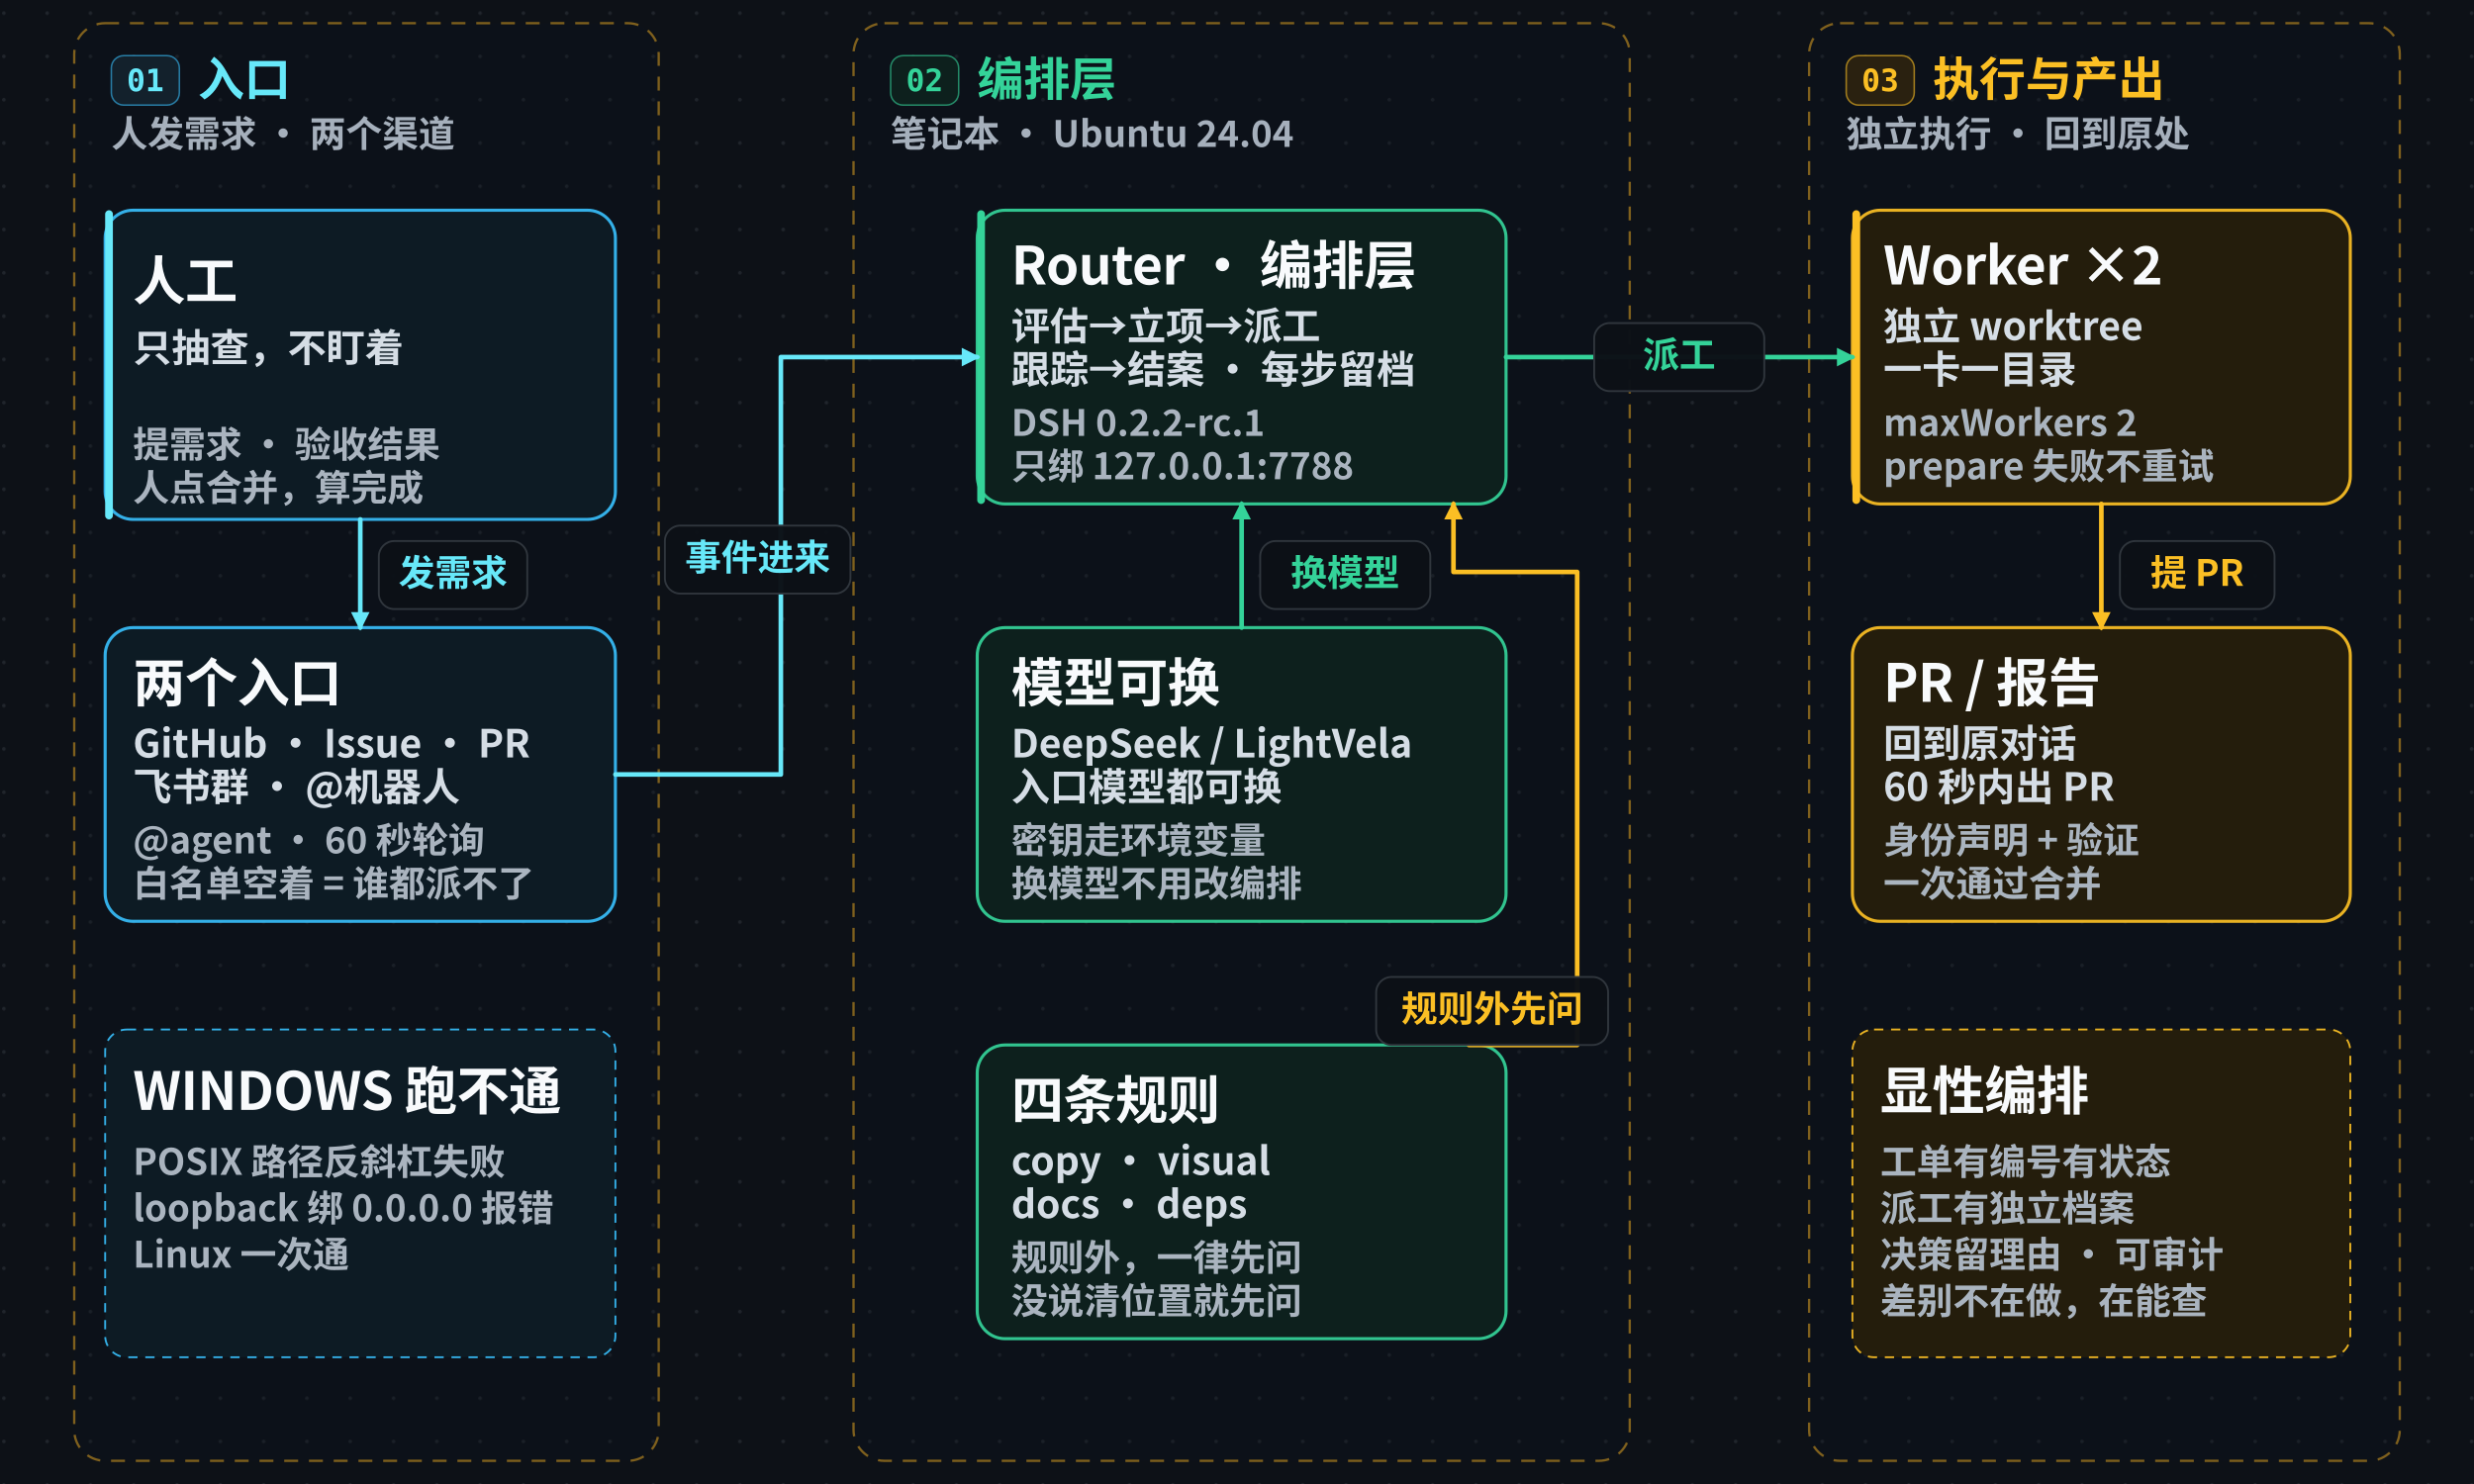
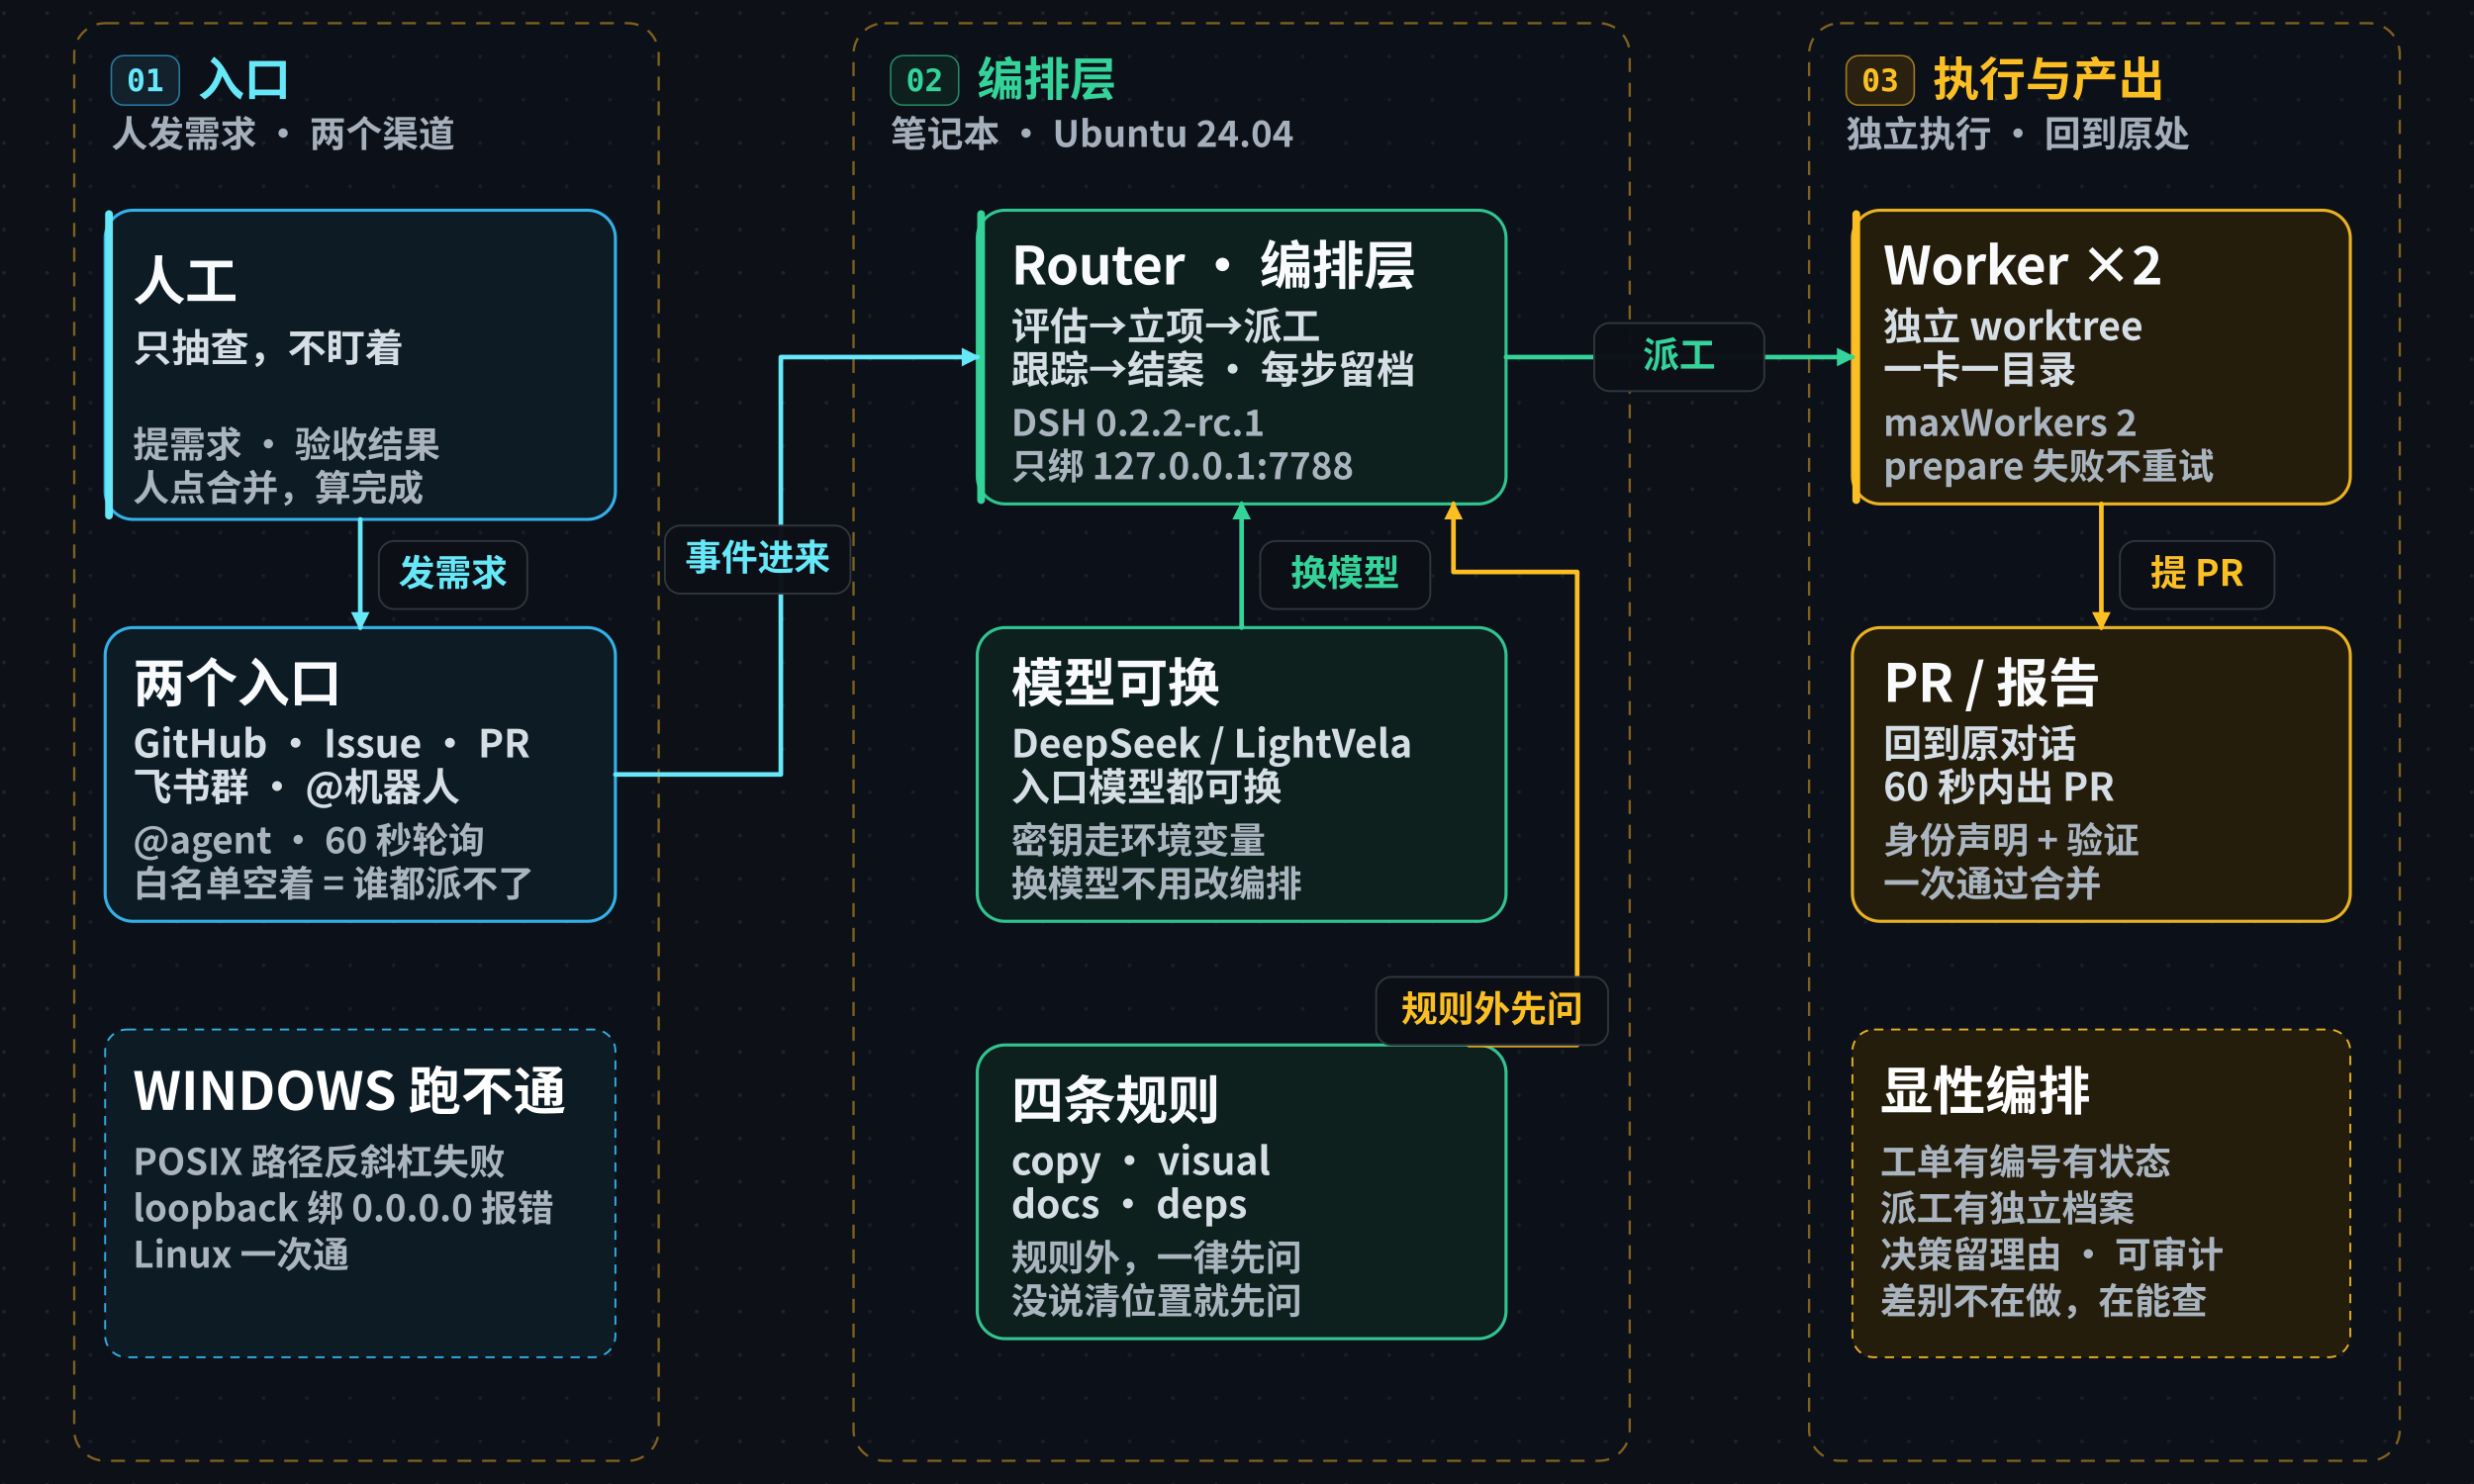
<svg xmlns="http://www.w3.org/2000/svg" width="1600" height="960" viewBox="0 190 1600 960" role="img" aria-labelledby="diagram-title diagram-desc">
  <defs>
    <pattern id="dot-grid" width="28" height="28" patternUnits="userSpaceOnUse">
      <circle cx="2.5" cy="2.5" r="1.2" fill="#30363d" opacity="0.52" />
    </pattern>
    <marker id="arrow-user" markerWidth="12" markerHeight="12" refX="10" refY="6" orient="auto-start-reverse" markerUnits="userSpaceOnUse">
      <path d="M0,0 L12,6 L0,12 Z" fill="#67e8f9" />
    </marker>
    <marker id="arrow-agent" markerWidth="12" markerHeight="12" refX="10" refY="6" orient="auto-start-reverse" markerUnits="userSpaceOnUse">
      <path d="M0,0 L12,6 L0,12 Z" fill="#34d399" />
    </marker>
    <marker id="arrow-adb" markerWidth="12" markerHeight="12" refX="10" refY="6" orient="auto-start-reverse" markerUnits="userSpaceOnUse">
      <path d="M0,0 L12,6 L0,12 Z" fill="#fbbf24" />
    </marker>
    <style>
      svg {
        font-family: "Microsoft YaHei", "Noto Sans CJK SC", "PingFang SC", "Hiragino Sans GB", sans-serif;
        color: #e6edf3;
      }
      .mono { font-family: "Cascadia Mono", "JetBrains Mono", "SFMono-Regular", Consolas, monospace; }
      .title { fill: #f8fafc; font-size: 60px; font-weight: 800; letter-spacing: -1.1px; }
      .subtitle { fill: #a8b3bf; font-size: 23px; font-weight: 550; }
      .zone-label { font-size: 30px; font-weight: 750; }
      .zone-sub { fill: #a6b0bc; font-size: 23.5px; font-weight: 550; }
      .node-title { font-size: 34px; font-weight: 800; letter-spacing: -0.3px; }
      .node-sub { fill: #d5dde5; font-size: 25px; font-weight: 650; }
      .node-fine { fill: #aab4bf; font-size: 23.5px; font-weight: 550; }
      .edge-label { font-size: 23.5px; font-weight: 700; paint-order: stroke; }
      .footnote { fill: #a6b0bc; font-size: 23.5px; font-weight: 550; }
      .zone {
        fill: #0b1220;
        fill-opacity: 0.28;
        stroke: #d29922;
        stroke-opacity: 0.58;
        stroke-width: 1.5;
        stroke-dasharray: 9 7;
      }
      .node { stroke-width: 2; }
      .connector { fill: none; stroke-width: 3; stroke-linecap: round; stroke-linejoin: round; }
      .label-bg {
        fill: #0d1117;
        fill-opacity: 0.98;
        stroke: #30363d;
        stroke-width: 1.2;
      }
    </style>
  </defs>
  <rect width="1600" height="1200" fill="#0d1117" />
  <rect width="1600" height="1200" fill="url(#dot-grid)" />
  <g id="zones">
    <rect x="48" y="205" width="378" height="930" rx="20" class="zone" />
    <rect x="552" y="205" width="502" height="930" rx="20" class="zone" />
    <rect x="1170" y="205" width="382" height="930" rx="20" class="zone" />
  </g>
  <g id="zone-headers">
    <g aria-label="入口分区">
      <rect x="72" y="226" width="44" height="32" rx="8" fill="#13212c" stroke="#38bdf8" stroke-opacity="0.6" />
      <text x="94" y="249" text-anchor="middle" class="mono" font-size="20" font-weight="700" fill="#67e8f9">01</text>
      <text x="128" y="252" class="zone-label" fill="#67e8f9">入口</text>
      <text x="72" y="285" class="zone-sub">人发需求 · 两个渠道</text>
    </g>
    <g aria-label="编排层分区">
      <rect x="576" y="226" width="44" height="32" rx="8" fill="#0d201d" stroke="#34d399" stroke-opacity="0.6" />
      <text x="598" y="249" text-anchor="middle" class="mono" font-size="20" font-weight="700" fill="#34d399">02</text>
      <text x="632" y="252" class="zone-label" fill="#34d399">编排层</text>
      <text x="576" y="285" class="zone-sub">笔记本 · Ubuntu 24.04</text>
    </g>
    <g aria-label="执行与产出分区">
      <rect x="1194" y="226" width="44" height="32" rx="8" fill="#2a2110" stroke="#fbbf24" stroke-opacity="0.6" />
      <text x="1216" y="249" text-anchor="middle" class="mono" font-size="20" font-weight="700" fill="#fbbf24">03</text>
      <text x="1250" y="252" class="zone-label" fill="#fbbf24">执行与产出</text>
      <text x="1194" y="285" class="zone-sub">独立执行 · 回到原处</text>
    </g>
  </g>
  <g id="node-human" aria-label="人工">
    <rect x="68" y="326" width="330" height="200" rx="18" fill="#0d1b24" stroke="#38bdf8" stroke-opacity="0.92" class="node" />
    <rect x="68" y="326" width="5" height="200" rx="2.5" fill="#67e8f9" />
-     <text x="86" y="384" class="node-title" fill="#f8fafc">人工</text>
+     <text x="86" y="384" class="node-title" font-size="34px" font-weight="800" fill="#f8fafc">人工</text>
    <text x="86" y="424" class="node-sub">只抽查，不盯着</text>
    <text x="86" y="486" class="node-fine">提需求 · 验收结果</text>
    <text x="86" y="514" class="node-fine">人点合并，算完成</text>
  </g>
  <g id="node-entry" aria-label="两个入口">
    <rect x="68" y="596" width="330" height="190" rx="18" fill="#0d1b24" stroke="#38bdf8" stroke-opacity="0.92" class="node" />
-     <text x="86" y="644" class="node-title" fill="#f8fafc">两个入口</text>
+     <text x="86" y="644" class="node-title" font-size="34px" font-weight="800" fill="#f8fafc">两个入口</text>
    <text x="86" y="680" class="node-sub">GitHub · Issue · PR</text>
    <text x="86" y="708" class="node-sub">飞书群 · @机器人</text>
    <text x="86" y="742" class="node-fine">@agent · 60 秒轮询</text>
    <text x="86" y="770" class="node-fine">白名单空着 = 谁都派不了</text>
  </g>
  <g id="note-windows" aria-label="Windows 跑不通">
    <rect x="68" y="856" width="330" height="212" rx="14" fill="#0d1b24" stroke="#38bdf8" stroke-opacity="0.92" stroke-dasharray="6 5" stroke-width="1.2" />
-     <text x="86" y="908" class="node-title" fill="#f8fafc">WINDOWS 跑不通</text>
+     <text x="86" y="908" font-size="34px" font-weight="800" fill="#ffffff">WINDOWS 跑不通</text>
    <text x="86" y="950" class="node-fine">POSIX 路径反斜杠失败</text>
    <text x="86" y="980" class="node-fine">loopback 绑 0.0.0.0 报错</text>
    <text x="86" y="1010" class="node-fine" fill="#34d399">Linux 一次通</text>
  </g>
  <g id="node-router" aria-label="Router 编排层">
    <rect x="632" y="326" width="342" height="190" rx="18" fill="#0d201d" stroke="#34d399" stroke-opacity="0.92" class="node" />
    <rect x="632" y="326" width="5" height="190" rx="2.5" fill="#34d399" />
-     <text x="654" y="374" class="node-title" fill="#f8fafc">Router · 编排层</text>
+     <text x="654" y="374" class="node-title" font-size="34px" font-weight="800" fill="#f8fafc">Router · 编排层</text>
    <text x="654" y="410" class="node-sub">评估→立项→派工</text>
    <text x="654" y="438" class="node-sub">跟踪→结案 · 每步留档</text>
    <text x="654" y="472" class="node-fine">DSH 0.2.2-rc.1</text>
    <text x="654" y="500" class="node-fine">只绑 127.0.0.1:7788</text>
  </g>
  <g id="node-model" aria-label="模型可换">
    <rect x="632" y="596" width="342" height="190" rx="18" fill="#0d201d" stroke="#34d399" stroke-opacity="0.92" class="node" />
-     <text x="654" y="644" class="node-title" fill="#f8fafc">模型可换</text>
+     <text x="654" y="644" class="node-title" font-size="34px" font-weight="800" fill="#f8fafc">模型可换</text>
    <text x="654" y="680" class="node-sub">DeepSeek / LightVela</text>
    <text x="654" y="708" class="node-sub">入口模型都可换</text>
    <text x="654" y="742" class="node-fine">密钥走环境变量</text>
    <text x="654" y="770" class="node-fine">换模型不用改编排</text>
  </g>
  <g id="node-rules" aria-label="四条规则">
    <rect x="632" y="866" width="342" height="190" rx="18" fill="#0d201d" stroke="#34d399" stroke-opacity="0.92" class="node" />
-     <text x="654" y="914" class="node-title" fill="#f8fafc">四条规则</text>
+     <text x="654" y="914" class="node-title" font-size="34px" font-weight="800" fill="#f8fafc">四条规则</text>
    <text x="654" y="950" class="node-sub">copy · visual</text>
    <text x="654" y="978" class="node-sub">docs · deps</text>
    <text x="654" y="1012" class="node-fine">规则外，一律先问</text>
    <text x="654" y="1040" class="node-fine">没说清位置就先问</text>
  </g>
  <g id="node-worker" aria-label="Worker">
    <rect x="1198" y="326" width="322" height="190" rx="18" fill="#241d0c" stroke="#fbbf24" stroke-opacity="0.92" class="node" />
    <rect x="1198" y="326" width="5" height="190" rx="2.5" fill="#fbbf24" />
-     <text x="1218" y="374" class="node-title" fill="#f8fafc">Worker ×2</text>
+     <text x="1218" y="374" class="node-title" font-size="34px" font-weight="800" fill="#f8fafc">Worker ×2</text>
    <text x="1218" y="410" class="node-sub">独立 worktree</text>
    <text x="1218" y="438" class="node-sub">一卡一目录</text>
    <text x="1218" y="472" class="node-fine">maxWorkers 2</text>
    <text x="1218" y="500" class="node-fine">prepare 失败不重试</text>
  </g>
  <g id="node-pr" aria-label="PR 与报告">
    <rect x="1198" y="596" width="322" height="190" rx="18" fill="#241d0c" stroke="#fbbf24" stroke-opacity="0.92" class="node" />
-     <text x="1218" y="644" class="node-title" fill="#f8fafc">PR / 报告</text>
+     <text x="1218" y="644" class="node-title" font-size="34px" font-weight="800" fill="#f8fafc">PR / 报告</text>
    <text x="1218" y="680" class="node-sub">回到原对话</text>
    <text x="1218" y="708" class="node-sub">60 秒内出 PR</text>
    <text x="1218" y="742" class="node-fine">身份声明 + 验证</text>
    <text x="1218" y="770" class="node-fine">一次通过合并</text>
  </g>
  <g id="note-explicit" aria-label="显性编排">
    <rect x="1198" y="856" width="322" height="212" rx="14" fill="#241d0c" stroke="#fbbf24" stroke-opacity="0.92" stroke-dasharray="6 5" stroke-width="1.2" />
-     <text x="1216" y="908" class="node-title" fill="#f8fafc">显性编排</text>
+     <text x="1216" y="908" font-size="34px" font-weight="800" fill="#ffffff">显性编排</text>
    <text x="1216" y="950" class="node-fine">工单有编号有状态</text>
    <text x="1216" y="980" class="node-fine">派工有独立档案</text>
    <text x="1216" y="1010" class="node-fine">决策留理由 · 可审计</text>
    <text x="1216" y="1040" class="node-fine">差别不在做，在能查</text>
  </g>
  <g id="connectors" aria-label="系统连接关系">
    <line x1="233" y1="526" x2="233" y2="596" class="connector" stroke="#67e8f9" marker-end="url(#arrow-user)" />
    <rect x="245" y="540" width="96" height="44" rx="10" class="label-bg" />
    <text x="293" y="569" text-anchor="middle" class="edge-label" fill="#67e8f9">发需求</text>
    <path d="M398 691 H505 V421 H632" class="connector" stroke="#67e8f9" marker-end="url(#arrow-user)" />
    <rect x="430" y="530" width="120" height="44" rx="10" class="label-bg" />
    <text x="490" y="559" text-anchor="middle" class="edge-label" fill="#67e8f9">事件进来</text>
    <line x1="803" y1="596" x2="803" y2="516" class="connector" stroke="#34d399" marker-end="url(#arrow-agent)" />
    <rect x="815" y="540" width="110" height="44" rx="10" class="label-bg" />
    <text x="870" y="569" text-anchor="middle" class="edge-label" fill="#34d399">换模型</text>
    <path d="M950 866 H1020 V560 H940 V516" class="connector" stroke="#fbbf24" marker-end="url(#arrow-adb)" />
    <rect x="890" y="822" width="150" height="44" rx="10" class="label-bg" />
    <text x="965" y="851" text-anchor="middle" class="edge-label" fill="#fbbf24">规则外先问</text>
    <line x1="974" y1="421" x2="1198" y2="421" class="connector" stroke="#34d399" marker-end="url(#arrow-agent)" />
    <rect x="1031" y="399" width="110" height="44" rx="10" class="label-bg" />
    <text x="1086" y="428" text-anchor="middle" class="edge-label" fill="#34d399">派工</text>
    <line x1="1359" y1="516" x2="1359" y2="596" class="connector" stroke="#fbbf24" marker-end="url(#arrow-adb)" />
    <rect x="1371" y="540" width="100" height="44" rx="10" class="label-bg" />
    <text x="1421" y="569" text-anchor="middle" class="edge-label" fill="#fbbf24">提 PR</text>
  </g>
</svg>
